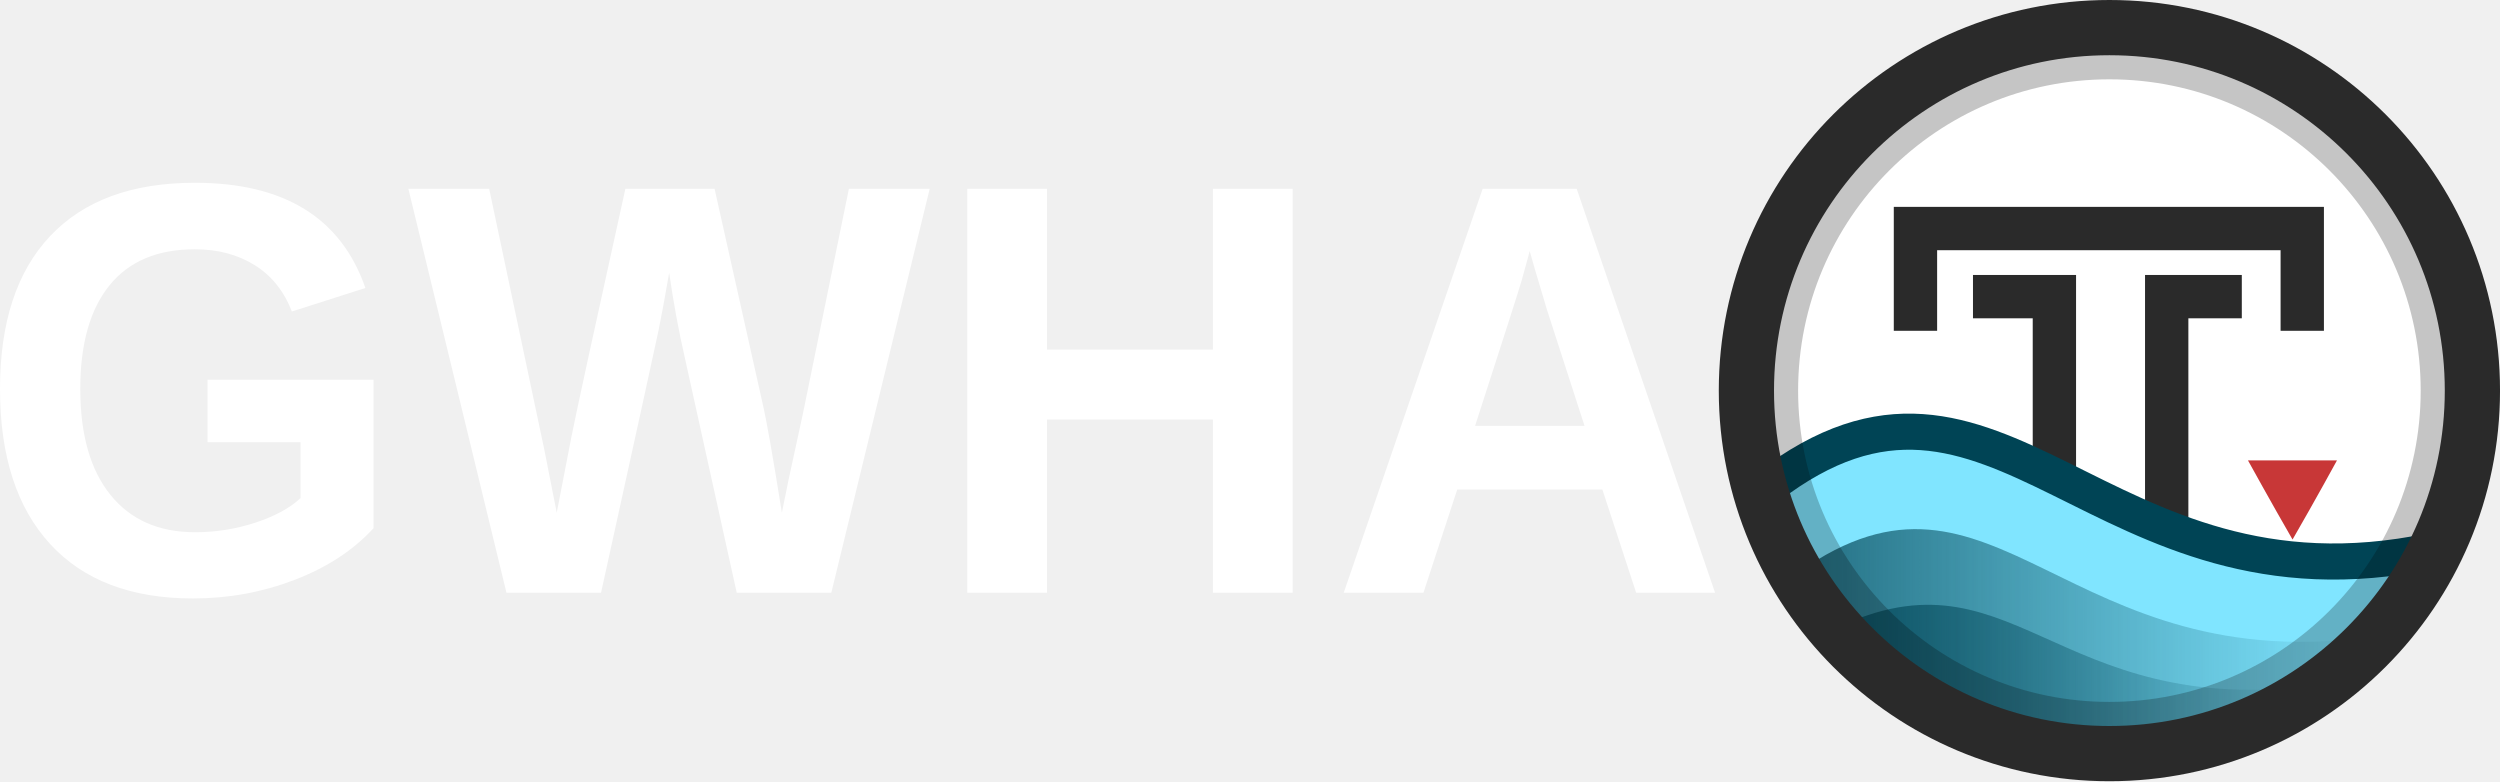
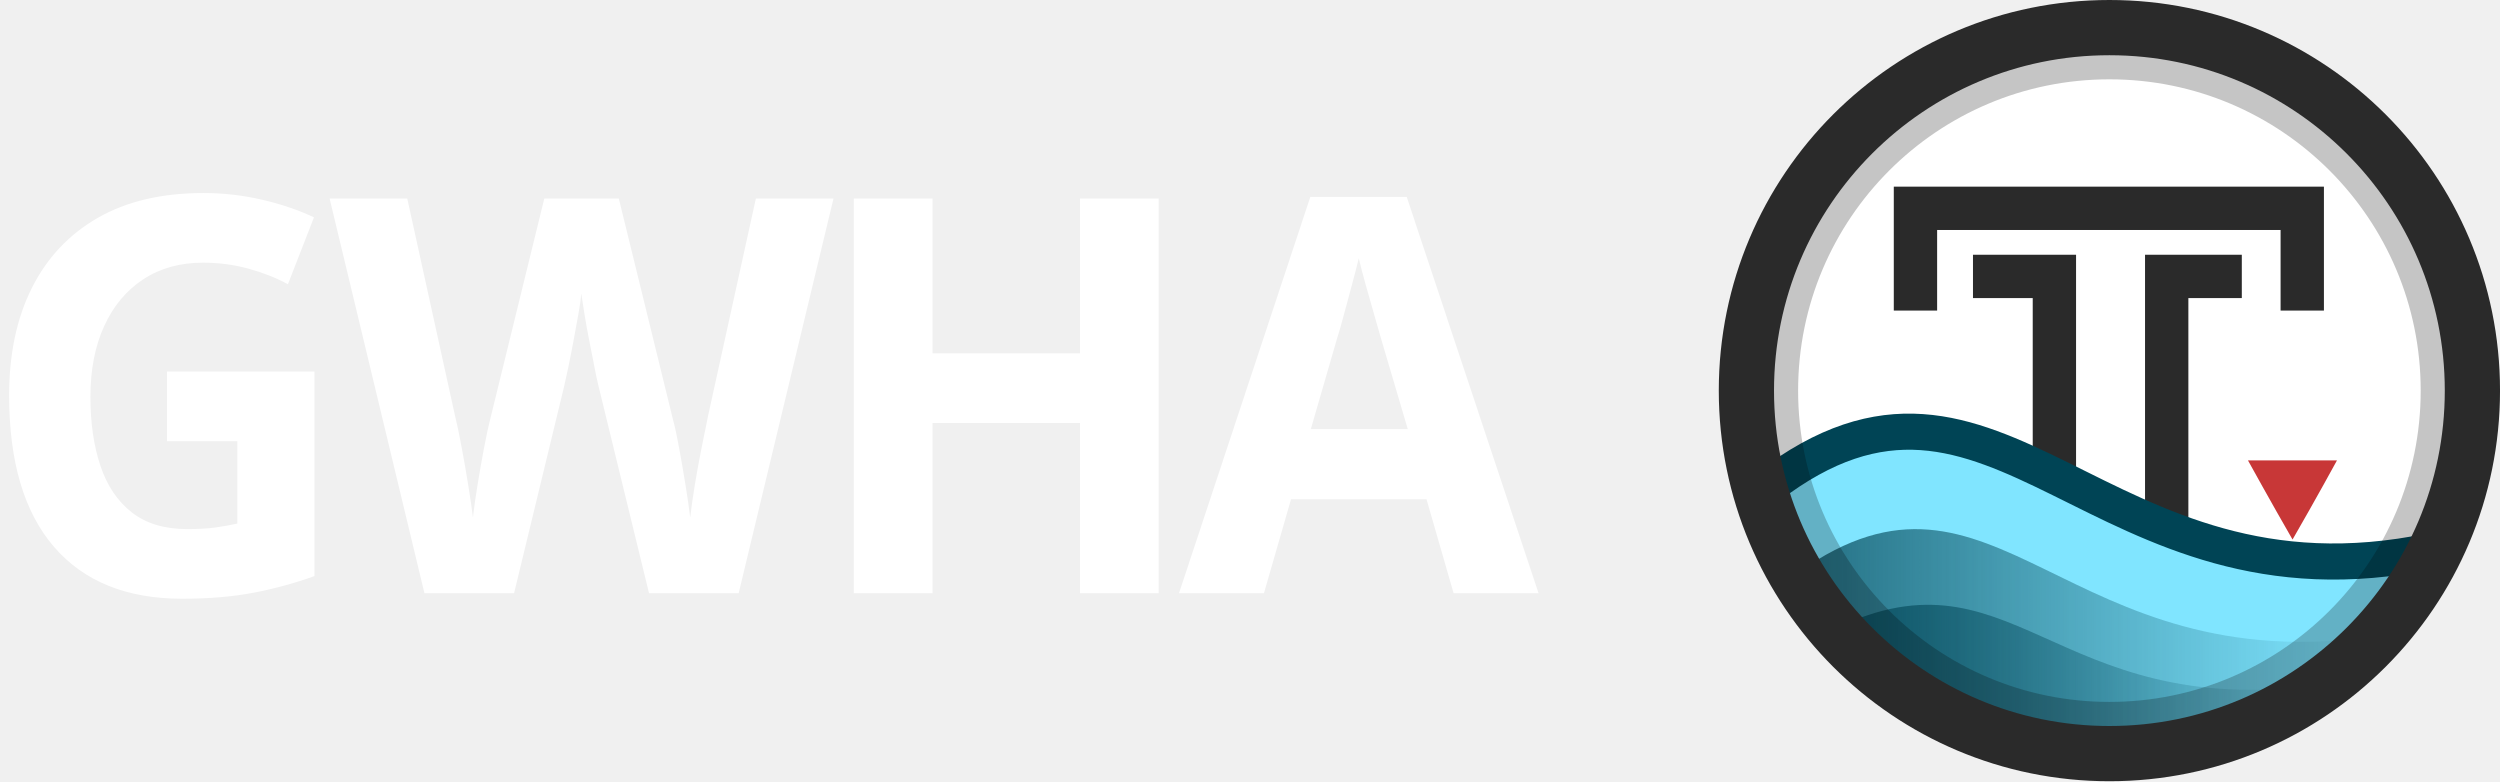
<svg xmlns="http://www.w3.org/2000/svg" xmlns:xlink="http://www.w3.org/1999/xlink" id="svg3336" style="enable-background:new" height="14.309cm" width="45.79cm" version="1.1">
  <defs id="defs3338">
    <filter id="filter4254" style="color-interpolation-filters:sRGB">
      <feBlend id="feBlend4256" in2="BackgroundImage" mode="multiply" />
    </filter>
    <clipPath clipPathUnits="userSpaceOnUse" id="clipPath3962">
      <rect width="460.092" x="56.304" y="10.396" rx="230.027" height="460.093" style="fill:none;stroke:#ff0000;stroke-width:1.067;stroke-miterlimit:4;stroke-dasharray:none;enable-background:new" id="rect3964" clip-path="none" />
    </clipPath>
    <clipPath clipPathUnits="userSpaceOnUse" id="clipPath3973">
      <rect width="431.337" x="12.671" y="12.878" rx="215.65" height="431.337" style="fill:none;stroke:#ff0000;stroke-width:1;stroke-miterlimit:4;stroke-dasharray:none;enable-background:new" id="rect3975" clip-path="none" />
    </clipPath>
    <linearGradient id="linearGradient4067-5">
      <stop style="stop-color:#004354;stop-opacity:1;" offset="0" id="stop4069-0" />
      <stop style="stop-color:#004354;stop-opacity:0;" offset="1" id="stop4071-4" />
    </linearGradient>
    <linearGradient id="linearGradient4059-8">
      <stop style="stop-color:#004354;stop-opacity:1;" offset="0" id="stop4061-7" />
      <stop style="stop-color:#004354;stop-opacity:0;" offset="1" id="stop4063-6" />
    </linearGradient>
    <linearGradient id="linearGradient4190-6-2" y2="358" gradientUnits="userSpaceOnUse" x2="376" gradientTransform="matrix(1.0084,0,0,1.0084,-2.5546,-2)" y1="238" x1="256">
      <stop id="stop4186-77-0" style="stop-color:#00ccff;stop-opacity:1;" offset="0" />
      <stop id="stop4188-0-1" style="stop-color:#004354;stop-opacity:1;" offset="1" />
    </linearGradient>
    <linearGradient xlink:href="#linearGradient4067-5" id="linearGradient4144" gradientUnits="userSpaceOnUse" gradientTransform="matrix(1.165174,0,0,1.122496,1177.725,31.71958)" x1="60.435" y1="396.505" x2="357.194" y2="396.505" />
    <linearGradient xlink:href="#linearGradient4059-8" id="linearGradient4147" gradientUnits="userSpaceOnUse" gradientTransform="matrix(1.165174,0,0,1.170387,1175.395,7.965393)" x1="47.519" y1="376.82" x2="390.729" y2="376.82" />
  </defs>
  <g id="layer6" style="opacity:0.3;filter:url(#filter4254)" transform="translate(1794.678,-35.98406)" clip-path="url(#clipPath3962)" />
  <g id="layer1" style="display:none" transform="translate(1185.997,-571.5141)">
    <path id="path3774" d="m 177.12,614.784 h 191.883 c 154.987,0 177.12,22.119 177.12,176.96 v 153.813 c 0,154.837 -22.141,176.96 -177.12,176.96 H 177.12 C 22.144,1122.517 0,1100.331 0,945.515 V 791.701 c 0,-154.837 22.141,-176.96 177.12,-176.96 z" style="display:inline;fill:#0000ff;fill-opacity:0.081;stroke:#0000ff;stroke-width:1.067" />
    <circle id="path4118" style="color:#000000;display:inline;fill:#0000ff;fill-opacity:0.081;stroke:#0000ff;stroke-width:1.067;enable-background:accumulate" cx="273.067" cy="868.651" r="153.6" />
    <rect id="rect4152" style="color:#000000;display:inline;fill:#0000ff;fill-opacity:0.081;stroke:#0000ff;stroke-width:1.067;stroke-linecap:round;stroke-linejoin:round;enable-background:accumulate" height="290.133" width="290.133" y="723.584" x="128" />
    <rect id="rect4154" style="color:#000000;display:inline;fill:#0000ff;fill-opacity:0.081;stroke:#0000ff;stroke-width:1.067;stroke-linecap:round;stroke-linejoin:round;enable-background:accumulate" height="256" width="324.267" y="740.651" x="110.933" />
    <rect id="rect4156" style="color:#000000;display:inline;fill:#0000ff;fill-opacity:0.081;stroke:#0000ff;stroke-width:1.067;stroke-linecap:round;stroke-linejoin:round;enable-background:accumulate" height="324.267" width="256" y="706.517" x="145.067" />
  </g>
-   <text xml:space="preserve" style="font-style:normal;font-variant:normal;font-weight:bold;font-stretch:normal;font-size:14.013px;line-height:0%;font-family:'Liberation Sans';-inkscape-font-specification:'Liberation Sans Bold';letter-spacing:0px;word-spacing:0px;fill:#ffffff;fill-opacity:1;stroke:none;stroke-width:1.067" x="-16.186" y="398.398" id="text3084" transform="scale(0.9709578,1.029911)">
-     <tspan x="-16.186" y="398.398" id="tspan3086" style="font-style:normal;font-variant:normal;font-weight:bold;font-stretch:normal;font-size:394.62px;line-height:5;font-family:'liberation sans';-inkscape-font-specification:'liberation sans Bold';fill:#ffffff;fill-opacity:1;stroke-width:1.067">
-       <tspan x="-16.186" y="398.398" style="font-style:normal;font-variant:normal;font-weight:bold;font-stretch:normal;line-height:5;font-family:'liberation sans';-inkscape-font-specification:'liberation sans Bold';fill:#ffffff;fill-opacity:1;stroke-width:1.067" id="tspan3088">GWHA</tspan>
+   <text xml:space="preserve" style="font-style:normal;font-variant:normal;font-weight:bold;font-stretch:normal;font-size:13.193px;line-height:0%;font-family:'EmojiOne Color';-inkscape-font-specification:'EmojiOne Color Bold';letter-spacing:0px;word-spacing:0px;fill:#ffffff;fill-opacity:1;stroke:none;stroke-width:1.004;" x="-15.035" y="398.725" id="text3084" transform="scale(0.9709578,1.029911)">
+     <tspan x="-15.035" y="398.725" id="tspan3086" style="font-style:normal;font-variant:normal;font-weight:bold;font-stretch:normal;font-size:371.513px;line-height:5;font-family:'EmojiOne Color';-inkscape-font-specification:'EmojiOne Color Bold';fill:#ffffff;fill-opacity:1;stroke-width:1.004;letter-spacing:-18.94px;">
+       <tspan x="-15.035" y="398.725" style="font-style:normal;font-variant:normal;font-weight:bold;font-stretch:normal;line-height:5;font-family:'EmojiOne Color';-inkscape-font-specification:'EmojiOne Color Bold';fill:#ffffff;fill-opacity:1;stroke-width:1.004;letter-spacing:-18.94px;" id="tspan3088">GWHA</tspan>
    </tspan>
  </text>
  <rect x="-36.318" y="1.132" width="512" height="480" style="color:#000000;fill:#ffffff;enable-background:accumulate" id="rect4158" clip-path="url(#clipPath3973)" transform="matrix(1.165174,0,0,1.165174,1194.383,4.540272)" />
-   <path style="fill:none;fill-opacity:0;stroke:#2a2a2a;stroke-width:30;stroke-linecap:square;stroke-linejoin:miter;stroke-miterlimit:4;stroke-dasharray:none;stroke-opacity:1" d="m 1536.907,205.349 h -36.99 v 240.297" id="path2995-6" />
-   <path id="path3765" d="m 1325.992,213.996 v -55.788 h 267.762 v 55.788" style="display:inline;fill:none;fill-opacity:0;stroke:#2a2a2a;stroke-width:30;stroke-linecap:square;stroke-linejoin:miter;stroke-miterlimit:4;stroke-dasharray:none;stroke-opacity:1;enable-background:new" />
-   <path style="fill:none;fill-opacity:0;stroke:#2a2a2a;stroke-width:30;stroke-linecap:square;stroke-linejoin:miter;stroke-miterlimit:4;stroke-dasharray:none;stroke-opacity:1" d="m 1380.809,205.349 h 41.359 v 238" id="path2995" />
+   <path style="fill:none;fill-opacity:0;stroke:#2a2a2a;stroke-width:30;stroke-linecap:square;stroke-linejoin:miter;stroke-miterlimit:4;stroke-dasharray:none;stroke-opacity:1" d="m 1536.907,191.349 h -36.99 v 240.297" id="path2995-6" />
+   <path id="path3765" d="m 1325.992,199.996 v -55.788 h 267.762 v 55.788" style="display:inline;fill:none;fill-opacity:0;stroke:#2a2a2a;stroke-width:30;stroke-linecap:square;stroke-linejoin:miter;stroke-miterlimit:4;stroke-dasharray:none;stroke-opacity:1;enable-background:new" />
+   <path style="fill:none;fill-opacity:0;stroke:#2a2a2a;stroke-width:30;stroke-linecap:square;stroke-linejoin:miter;stroke-miterlimit:4;stroke-dasharray:none;stroke-opacity:1" d="m 1380.809,191.349 h 41.359 v 238" id="path2995" />
  <path d="m 1617.779,318.724 h -61.601 c 0,0 16.407,29.758 30.82,54.723 0.03,0 0.03,-0.02 0.03,-0.02 l 0.029,-0.03 0.03,-0.03 0.029,-0.02 c 16.124,-27.928 30.704,-54.686 30.704,-54.686 z" style="color:#000000;display:inline;fill:#c83737;fill-opacity:1;stroke-width:1.165;enable-background:new" id="path4622" />
  <path style="display:inline;fill:#80e5ff;fill-opacity:1;stroke:#004455;stroke-width:25;stroke-linecap:round;stroke-linejoin:round;stroke-miterlimit:4;stroke-dasharray:none;stroke-opacity:1;enable-background:new" d="m 1223.939,337.021 c -0.649,91.012 111.409,154.709 150.202,169.903 131.137,47.373 274.039,-36.24 309.04,-125.49 -232.082,48.674 -299.593,-166.895 -459.242,-44.413 z" id="path3852" />
  <path style="display:inline;opacity:0.75;fill:url(#linearGradient4147);fill-opacity:1;stroke:none;stroke-width:1.165;enable-background:new" d="m 1245.514,395.805 c 26.068,45.897 111.209,113.529 147.778,123.771 111.553,2.44 184.828,-26.416 254.018,-79.428 -218.774,32.81 -265.151,-140.762 -401.796,-44.343 z" id="path3852-7-7" />
  <path style="display:inline;opacity:0.75;fill:url(#linearGradient4144);fill-opacity:1;stroke:none;stroke-width:1.165;enable-background:new" d="m 1264.79,437.84 c 22.229,35.261 102.6,77.93 133.783,85.798 89.997,1.296 151.236,-17.775 207.077,-49.472 -186.557,25.207 -211.933,-102.278 -340.86,-36.326 z" id="path3852-7" />
  <rect width="461.28" x="1229.611" y="39.767" rx="230.62" height="461.281" style="opacity:0.23;fill:none;stroke:#000000;stroke-width:30.295;stroke-miterlimit:4;stroke-dasharray:none" id="rect16-9" ry="230.62" />
  <rect width="502.582" x="1208.959" y="19.116" rx="251.27" height="502.583" style="fill:none;fill-opacity:1;stroke:#2a2a2a;stroke-width:38.232;stroke-miterlimit:4;stroke-dasharray:none;stroke-opacity:1" id="rect16-5" clip-path="none" ry="251.27" />
</svg>
